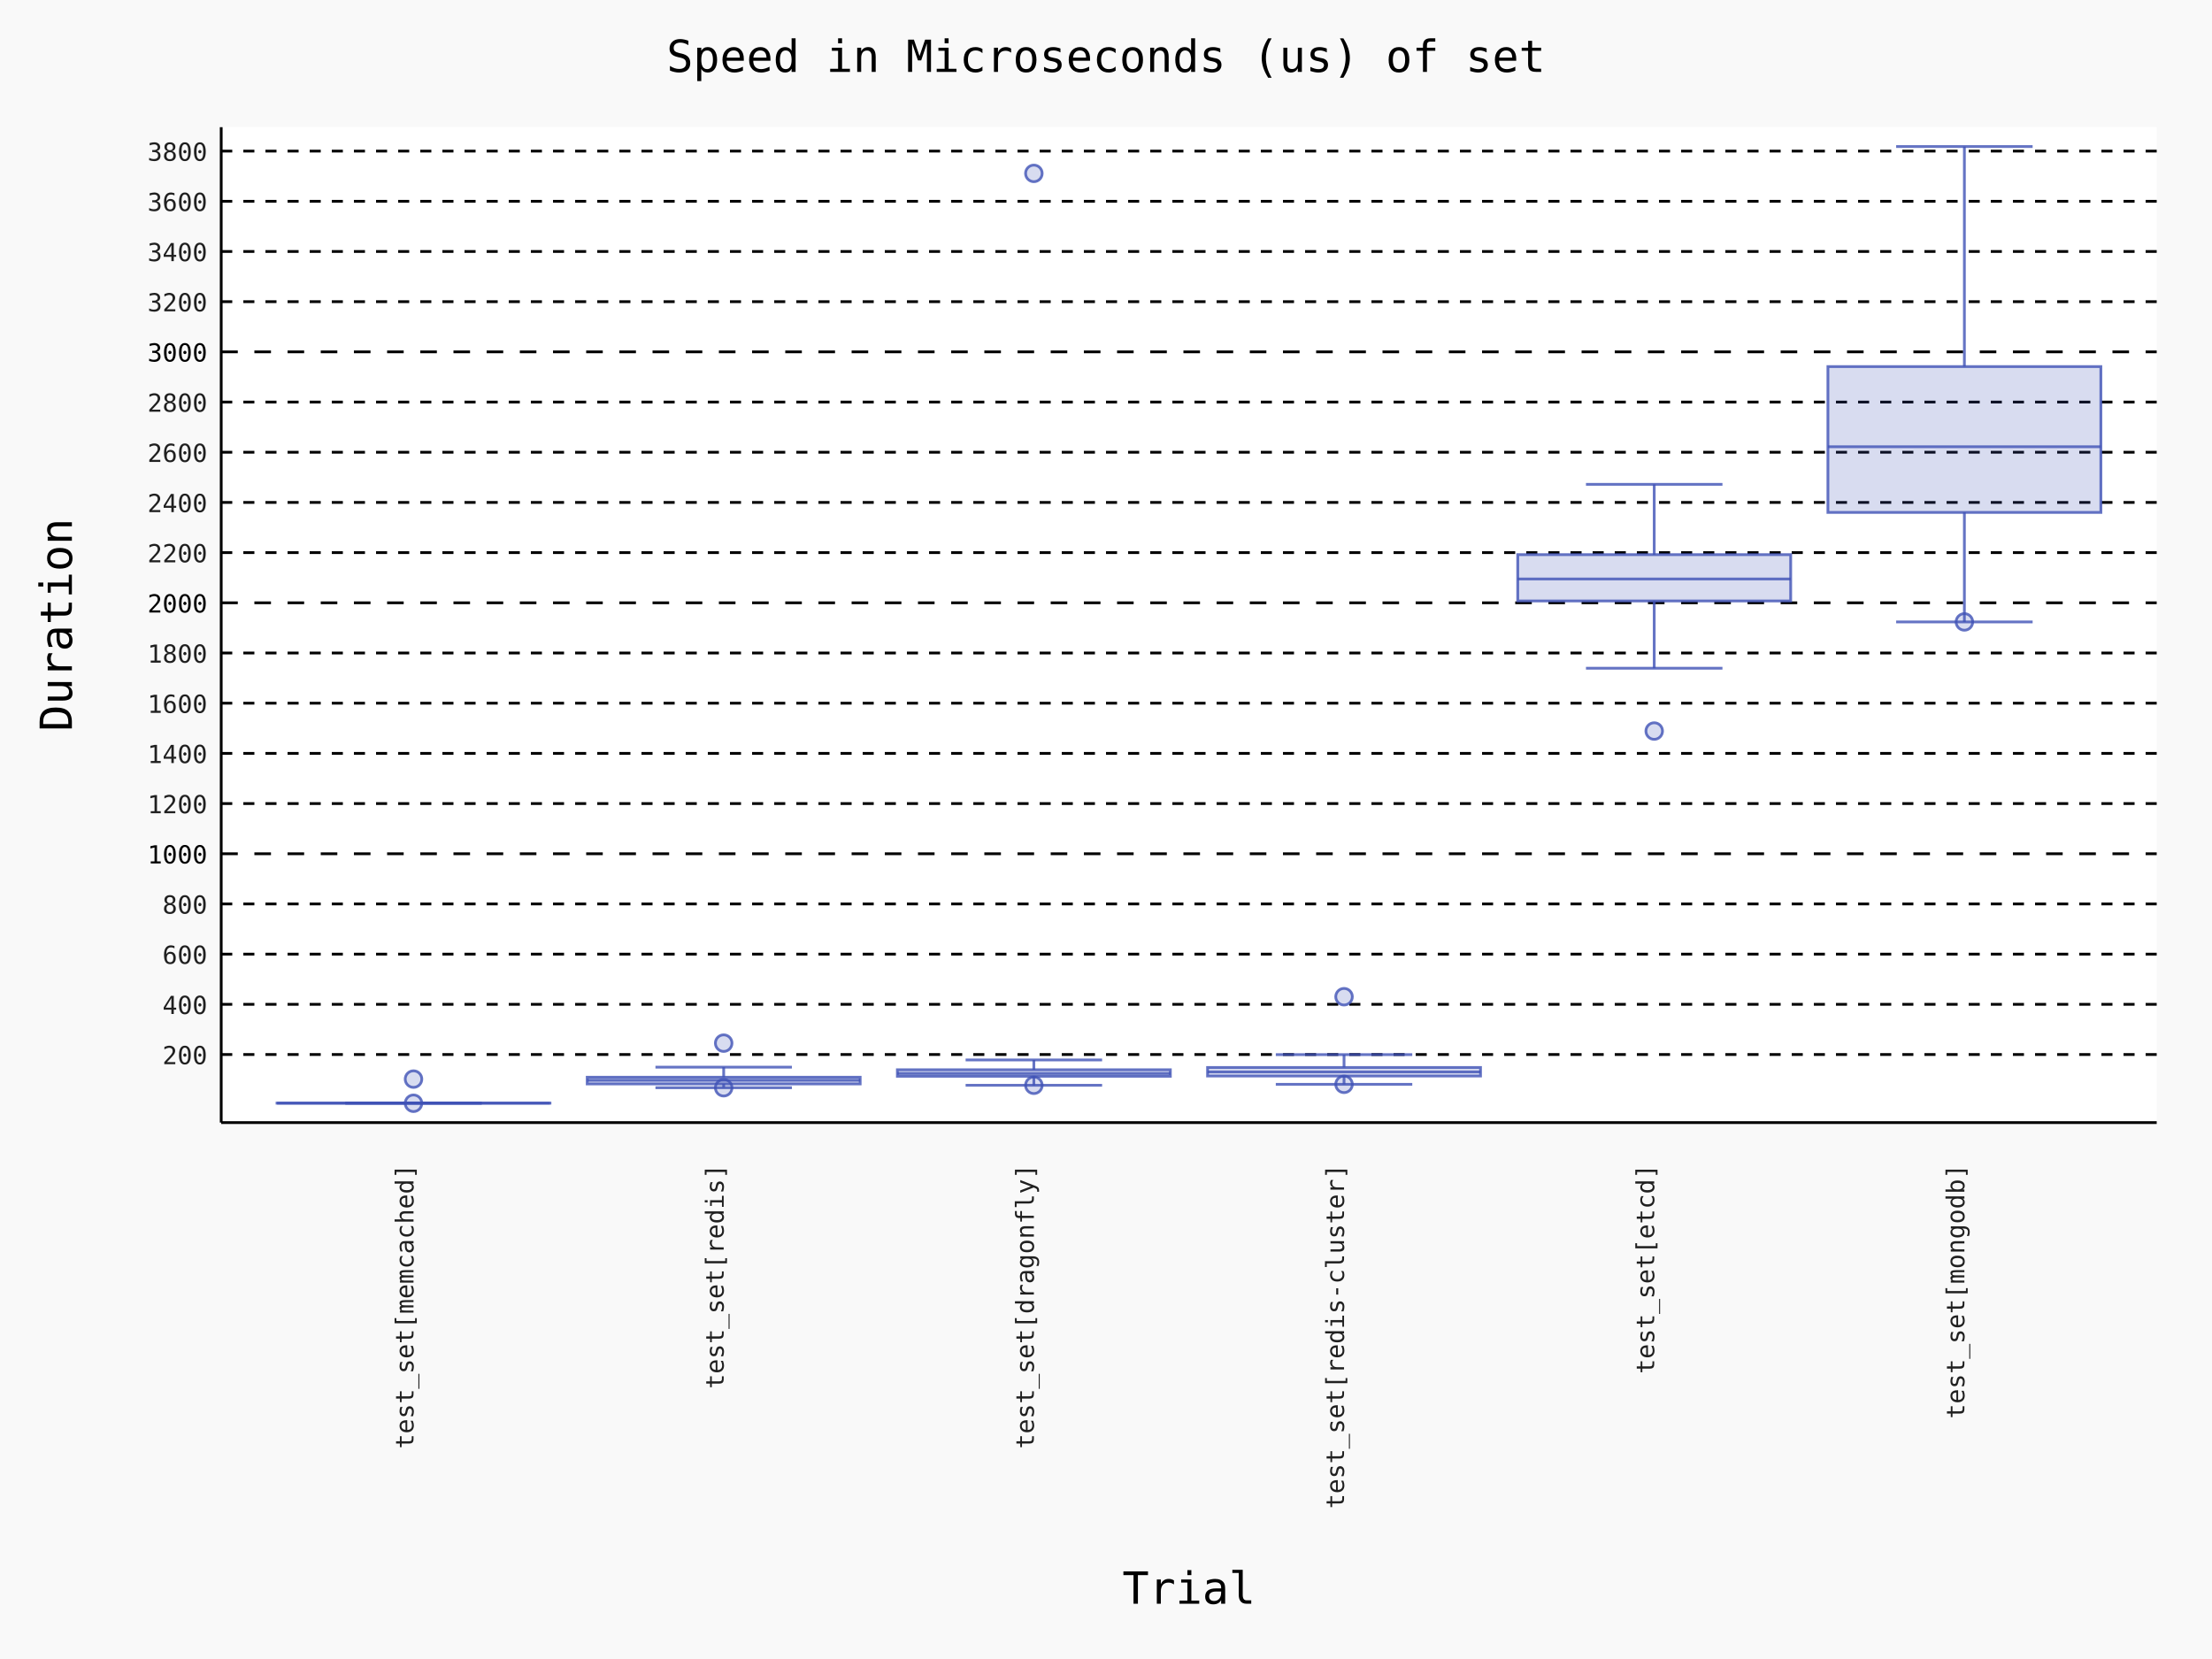
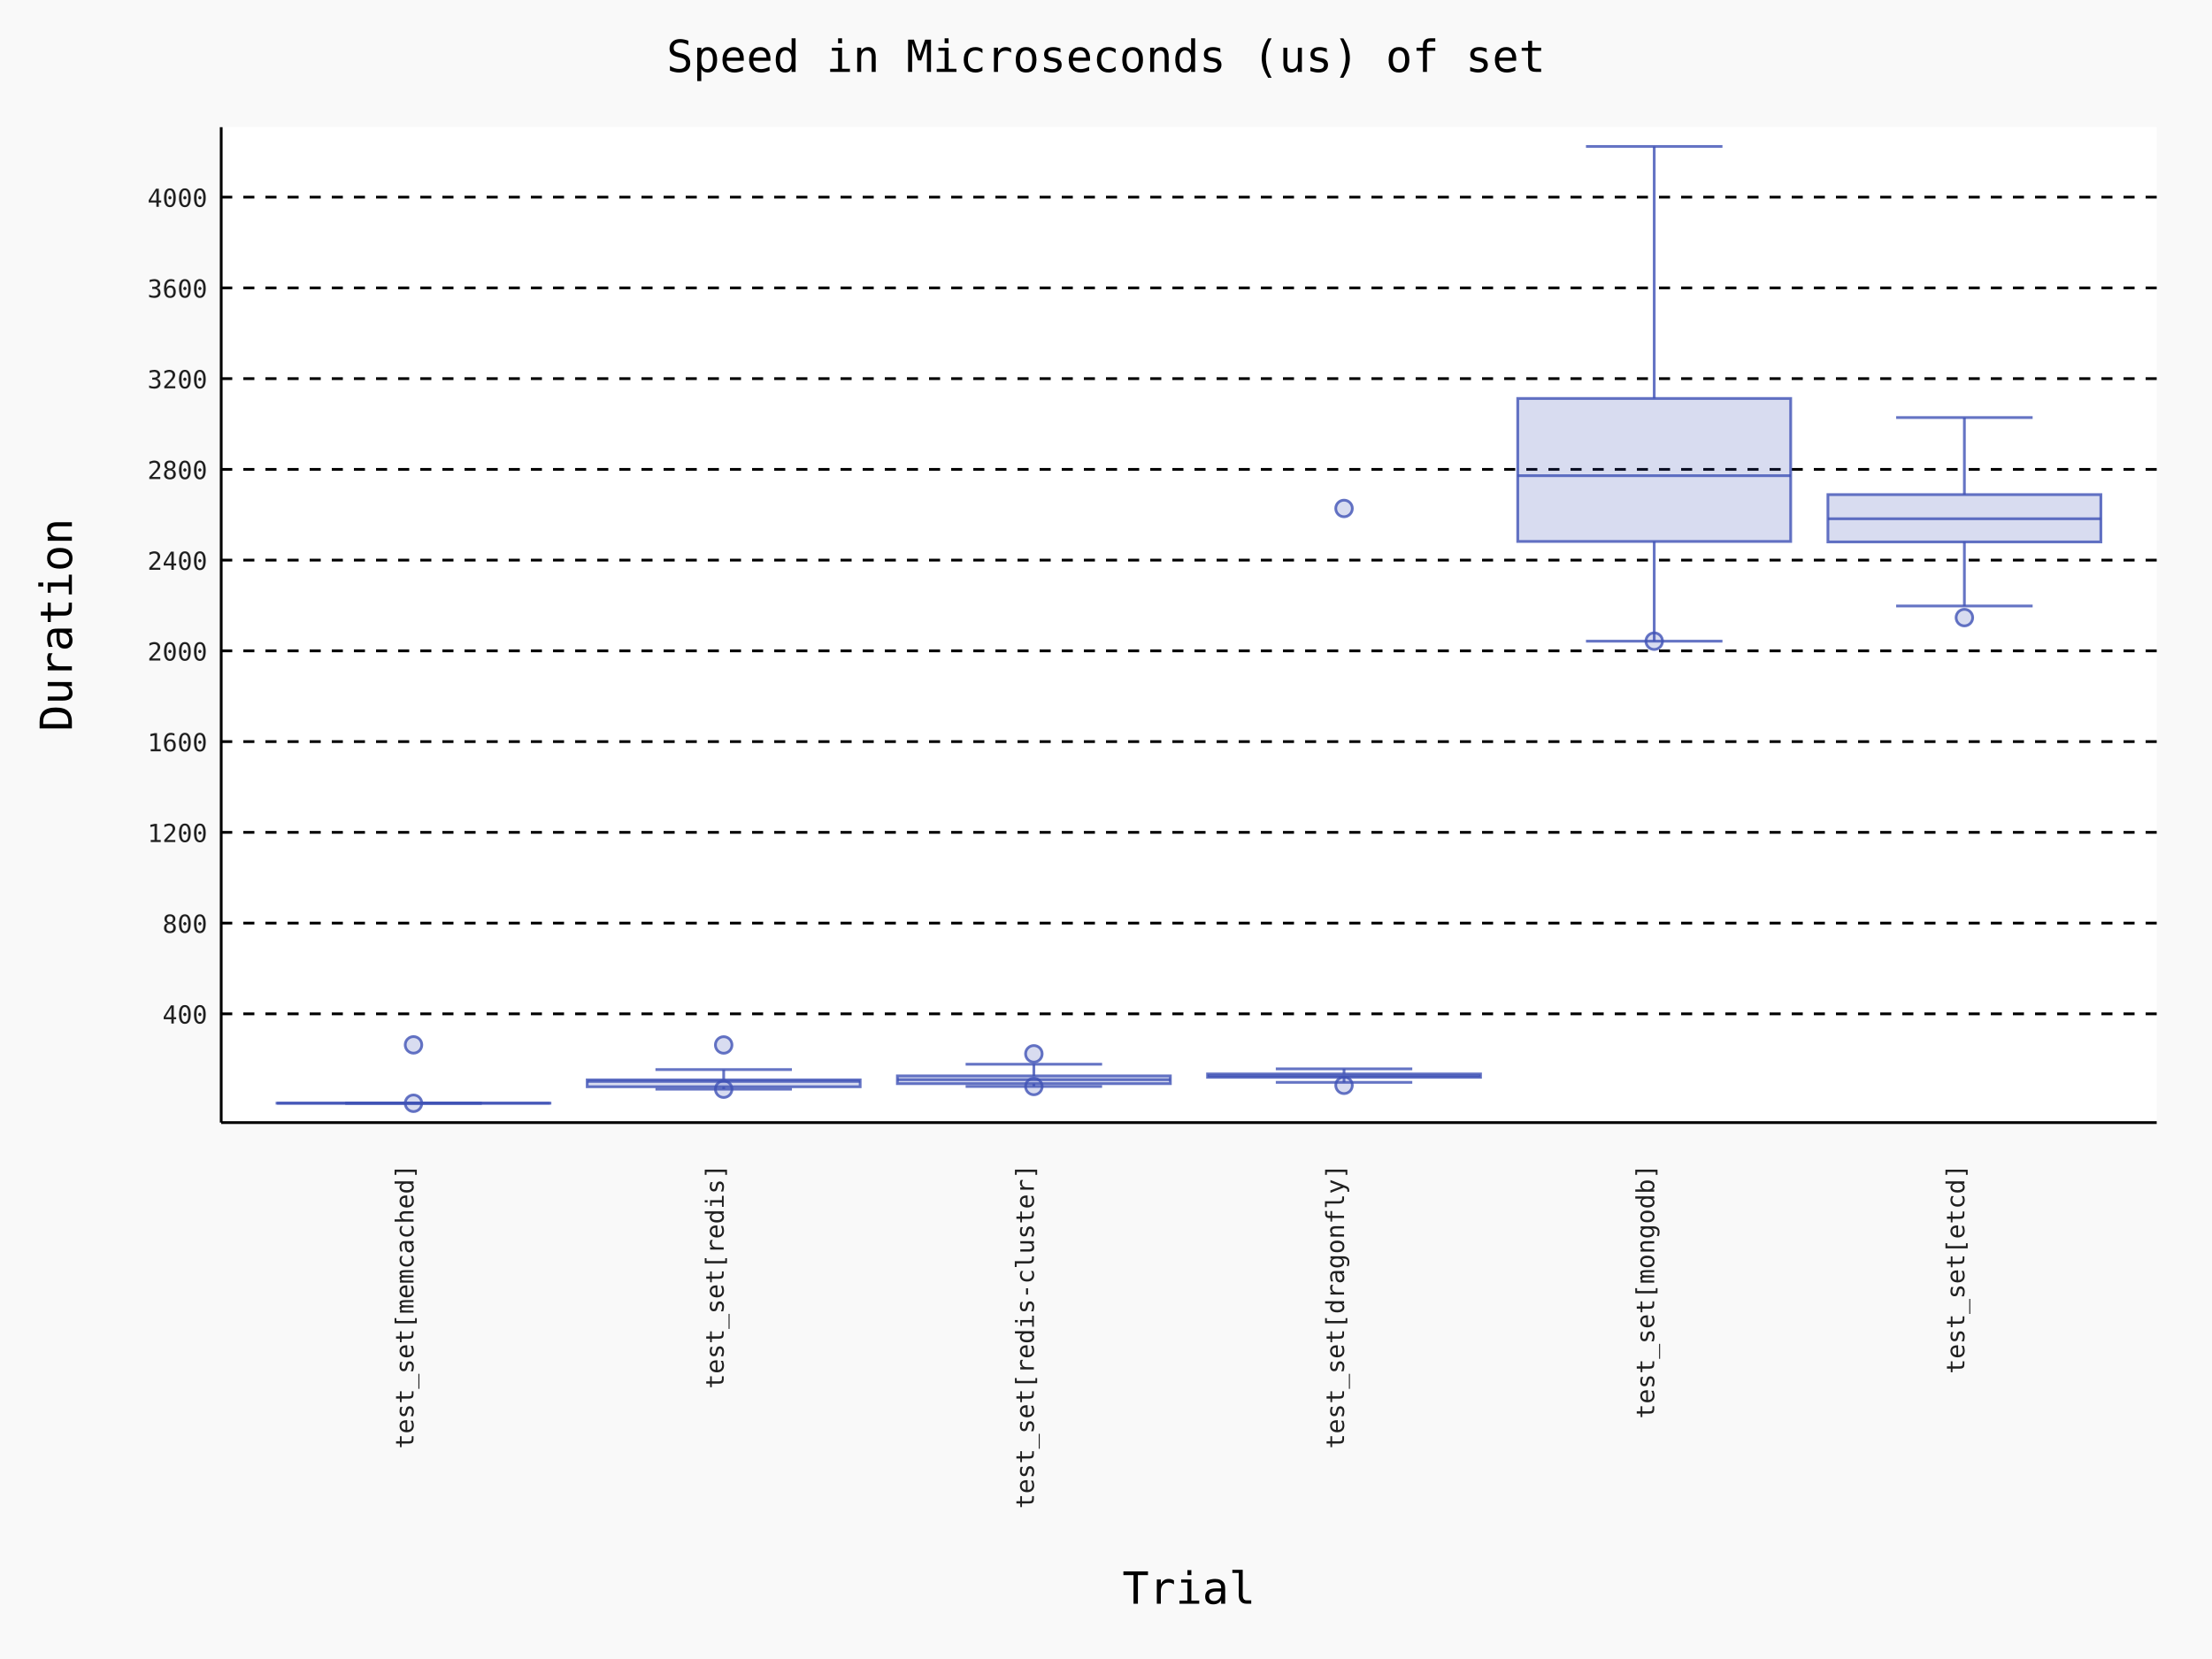
- <svg xmlns="http://www.w3.org/2000/svg" id="chart-569ea9ff-6414-47e5-932e-270c90b85860" class="pygal-chart" viewBox="0 0 800 600">
+ <svg xmlns="http://www.w3.org/2000/svg" id="chart-4422d33c-a25a-43c4-a0e6-e9548ad0ddd9" class="pygal-chart" viewBox="0 0 800 600">
  <defs>
-     <style type="text/css">#chart-569ea9ff-6414-47e5-932e-270c90b85860{-webkit-user-select:none;-webkit-font-smoothing:antialiased;font-family:Consolas,"Deja Vu Sans Mono","Bitstream Vera Sans Mono","Courier New",monospace}#chart-569ea9ff-6414-47e5-932e-270c90b85860 .title{font-family:Consolas,"Deja Vu Sans Mono","Bitstream Vera Sans Mono","Courier New",monospace;font-size:16px}#chart-569ea9ff-6414-47e5-932e-270c90b85860 .legends .legend text{font-family:Consolas,"Deja Vu Sans Mono","Bitstream Vera Sans Mono","Courier New",monospace;font-size:14px}#chart-569ea9ff-6414-47e5-932e-270c90b85860 .axis text{font-family:Consolas,"Deja Vu Sans Mono","Bitstream Vera Sans Mono","Courier New",monospace;font-size:10px}#chart-569ea9ff-6414-47e5-932e-270c90b85860 .axis text.major{font-family:Consolas,"Deja Vu Sans Mono","Bitstream Vera Sans Mono","Courier New",monospace;font-size:10px}#chart-569ea9ff-6414-47e5-932e-270c90b85860 .text-overlay text.value{font-family:Consolas,"Deja Vu Sans Mono","Bitstream Vera Sans Mono","Courier New",monospace;font-size:16px}#chart-569ea9ff-6414-47e5-932e-270c90b85860 .text-overlay text.label{font-family:Consolas,"Deja Vu Sans Mono","Bitstream Vera Sans Mono","Courier New",monospace;font-size:10px}#chart-569ea9ff-6414-47e5-932e-270c90b85860 .tooltip{font-family:Consolas,"Deja Vu Sans Mono","Bitstream Vera Sans Mono","Courier New",monospace;font-size:14px}#chart-569ea9ff-6414-47e5-932e-270c90b85860 text.no_data{font-family:Consolas,"Deja Vu Sans Mono","Bitstream Vera Sans Mono","Courier New",monospace;font-size:64px}
- #chart-569ea9ff-6414-47e5-932e-270c90b85860{background-color:rgba(249,249,249,1)}#chart-569ea9ff-6414-47e5-932e-270c90b85860 path,#chart-569ea9ff-6414-47e5-932e-270c90b85860 line,#chart-569ea9ff-6414-47e5-932e-270c90b85860 rect,#chart-569ea9ff-6414-47e5-932e-270c90b85860 circle{-webkit-transition:150ms;-moz-transition:150ms;transition:150ms}#chart-569ea9ff-6414-47e5-932e-270c90b85860 .graph &gt; .background{fill:rgba(249,249,249,1)}#chart-569ea9ff-6414-47e5-932e-270c90b85860 .plot &gt; .background{fill:rgba(255,255,255,1)}#chart-569ea9ff-6414-47e5-932e-270c90b85860 .graph{fill:rgba(0,0,0,.87)}#chart-569ea9ff-6414-47e5-932e-270c90b85860 text.no_data{fill:rgba(0,0,0,1)}#chart-569ea9ff-6414-47e5-932e-270c90b85860 .title{fill:rgba(0,0,0,1)}#chart-569ea9ff-6414-47e5-932e-270c90b85860 .legends .legend text{fill:rgba(0,0,0,.87)}#chart-569ea9ff-6414-47e5-932e-270c90b85860 .legends .legend:hover text{fill:rgba(0,0,0,1)}#chart-569ea9ff-6414-47e5-932e-270c90b85860 .axis .line{stroke:rgba(0,0,0,1)}#chart-569ea9ff-6414-47e5-932e-270c90b85860 .axis .guide.line{stroke:rgba(0,0,0,.54)}#chart-569ea9ff-6414-47e5-932e-270c90b85860 .axis .major.line{stroke:rgba(0,0,0,.87)}#chart-569ea9ff-6414-47e5-932e-270c90b85860 .axis text.major{fill:rgba(0,0,0,1)}#chart-569ea9ff-6414-47e5-932e-270c90b85860 .axis.y .guides:hover .guide.line,#chart-569ea9ff-6414-47e5-932e-270c90b85860 .line-graph .axis.x .guides:hover .guide.line,#chart-569ea9ff-6414-47e5-932e-270c90b85860 .stackedline-graph .axis.x .guides:hover .guide.line,#chart-569ea9ff-6414-47e5-932e-270c90b85860 .xy-graph .axis.x .guides:hover .guide.line{stroke:rgba(0,0,0,1)}#chart-569ea9ff-6414-47e5-932e-270c90b85860 .axis .guides:hover text{fill:rgba(0,0,0,1)}#chart-569ea9ff-6414-47e5-932e-270c90b85860 .reactive{fill-opacity:.7;stroke-opacity:.8;stroke-width:1}#chart-569ea9ff-6414-47e5-932e-270c90b85860 .ci{stroke:rgba(0,0,0,.87)}#chart-569ea9ff-6414-47e5-932e-270c90b85860 .reactive.active,#chart-569ea9ff-6414-47e5-932e-270c90b85860 .active .reactive{fill-opacity:.8;stroke-opacity:.9;stroke-width:4}#chart-569ea9ff-6414-47e5-932e-270c90b85860 .ci .reactive.active{stroke-width:1.5}#chart-569ea9ff-6414-47e5-932e-270c90b85860 .series text{fill:rgba(0,0,0,1)}#chart-569ea9ff-6414-47e5-932e-270c90b85860 .tooltip rect{fill:rgba(255,255,255,1);stroke:rgba(0,0,0,1);-webkit-transition:opacity 150ms;-moz-transition:opacity 150ms;transition:opacity 150ms}#chart-569ea9ff-6414-47e5-932e-270c90b85860 .tooltip .label{fill:rgba(0,0,0,.87)}#chart-569ea9ff-6414-47e5-932e-270c90b85860 .tooltip .label{fill:rgba(0,0,0,.87)}#chart-569ea9ff-6414-47e5-932e-270c90b85860 .tooltip .legend{font-size:.8em;fill:rgba(0,0,0,.54)}#chart-569ea9ff-6414-47e5-932e-270c90b85860 .tooltip .x_label{font-size:.6em;fill:rgba(0,0,0,1)}#chart-569ea9ff-6414-47e5-932e-270c90b85860 .tooltip .xlink{font-size:.5em;text-decoration:underline}#chart-569ea9ff-6414-47e5-932e-270c90b85860 .tooltip .value{font-size:1.5em}#chart-569ea9ff-6414-47e5-932e-270c90b85860 .bound{font-size:.5em}#chart-569ea9ff-6414-47e5-932e-270c90b85860 .max-value{font-size:.75em;fill:rgba(0,0,0,.54)}#chart-569ea9ff-6414-47e5-932e-270c90b85860 .map-element{fill:rgba(255,255,255,1);stroke:rgba(0,0,0,.54) !important}#chart-569ea9ff-6414-47e5-932e-270c90b85860 .map-element .reactive{fill-opacity:inherit;stroke-opacity:inherit}#chart-569ea9ff-6414-47e5-932e-270c90b85860 .color-0,#chart-569ea9ff-6414-47e5-932e-270c90b85860 .color-0 a:visited{stroke:#3F51B5;fill:#3F51B5}#chart-569ea9ff-6414-47e5-932e-270c90b85860 .color-1,#chart-569ea9ff-6414-47e5-932e-270c90b85860 .color-1 a:visited{stroke:#3F51B5;fill:#3F51B5}#chart-569ea9ff-6414-47e5-932e-270c90b85860 .color-2,#chart-569ea9ff-6414-47e5-932e-270c90b85860 .color-2 a:visited{stroke:#3F51B5;fill:#3F51B5}#chart-569ea9ff-6414-47e5-932e-270c90b85860 .color-3,#chart-569ea9ff-6414-47e5-932e-270c90b85860 .color-3 a:visited{stroke:#3F51B5;fill:#3F51B5}#chart-569ea9ff-6414-47e5-932e-270c90b85860 .color-4,#chart-569ea9ff-6414-47e5-932e-270c90b85860 .color-4 a:visited{stroke:#3F51B5;fill:#3F51B5}#chart-569ea9ff-6414-47e5-932e-270c90b85860 .color-5,#chart-569ea9ff-6414-47e5-932e-270c90b85860 .color-5 a:visited{stroke:#3F51B5;fill:#3F51B5}#chart-569ea9ff-6414-47e5-932e-270c90b85860 .text-overlay .color-0 text{fill:black}#chart-569ea9ff-6414-47e5-932e-270c90b85860 .text-overlay .color-1 text{fill:black}#chart-569ea9ff-6414-47e5-932e-270c90b85860 .text-overlay .color-2 text{fill:black}#chart-569ea9ff-6414-47e5-932e-270c90b85860 .text-overlay .color-3 text{fill:black}#chart-569ea9ff-6414-47e5-932e-270c90b85860 .text-overlay .color-4 text{fill:black}#chart-569ea9ff-6414-47e5-932e-270c90b85860 .text-overlay .color-5 text{fill:black}
- #chart-569ea9ff-6414-47e5-932e-270c90b85860 text.no_data{text-anchor:middle}#chart-569ea9ff-6414-47e5-932e-270c90b85860 .guide.line{fill:none}#chart-569ea9ff-6414-47e5-932e-270c90b85860 .centered{text-anchor:middle}#chart-569ea9ff-6414-47e5-932e-270c90b85860 .title{text-anchor:middle}#chart-569ea9ff-6414-47e5-932e-270c90b85860 .legends .legend text{fill-opacity:1}#chart-569ea9ff-6414-47e5-932e-270c90b85860 .axis.x text{text-anchor:middle}#chart-569ea9ff-6414-47e5-932e-270c90b85860 .axis.x:not(.web) text[transform]{text-anchor:start}#chart-569ea9ff-6414-47e5-932e-270c90b85860 .axis.x:not(.web) text[transform].backwards{text-anchor:end}#chart-569ea9ff-6414-47e5-932e-270c90b85860 .axis.y text{text-anchor:end}#chart-569ea9ff-6414-47e5-932e-270c90b85860 .axis.y text[transform].backwards{text-anchor:start}#chart-569ea9ff-6414-47e5-932e-270c90b85860 .axis.y2 text{text-anchor:start}#chart-569ea9ff-6414-47e5-932e-270c90b85860 .axis.y2 text[transform].backwards{text-anchor:end}#chart-569ea9ff-6414-47e5-932e-270c90b85860 .axis .guide.line{stroke-dasharray:4,4;stroke:black}#chart-569ea9ff-6414-47e5-932e-270c90b85860 .axis .major.guide.line{stroke-dasharray:6,6;stroke:black}#chart-569ea9ff-6414-47e5-932e-270c90b85860 .horizontal .axis.y .guide.line,#chart-569ea9ff-6414-47e5-932e-270c90b85860 .horizontal .axis.y2 .guide.line,#chart-569ea9ff-6414-47e5-932e-270c90b85860 .vertical .axis.x .guide.line{opacity:0}#chart-569ea9ff-6414-47e5-932e-270c90b85860 .horizontal .axis.always_show .guide.line,#chart-569ea9ff-6414-47e5-932e-270c90b85860 .vertical .axis.always_show .guide.line{opacity:1 !important}#chart-569ea9ff-6414-47e5-932e-270c90b85860 .axis.y .guides:hover .guide.line,#chart-569ea9ff-6414-47e5-932e-270c90b85860 .axis.y2 .guides:hover .guide.line,#chart-569ea9ff-6414-47e5-932e-270c90b85860 .axis.x .guides:hover .guide.line{opacity:1}#chart-569ea9ff-6414-47e5-932e-270c90b85860 .axis .guides:hover text{opacity:1}#chart-569ea9ff-6414-47e5-932e-270c90b85860 .nofill{fill:none}#chart-569ea9ff-6414-47e5-932e-270c90b85860 .subtle-fill{fill-opacity:.2}#chart-569ea9ff-6414-47e5-932e-270c90b85860 .dot{stroke-width:1px;fill-opacity:1;stroke-opacity:1}#chart-569ea9ff-6414-47e5-932e-270c90b85860 .dot.active{stroke-width:5px}#chart-569ea9ff-6414-47e5-932e-270c90b85860 .dot.negative{fill:transparent}#chart-569ea9ff-6414-47e5-932e-270c90b85860 text,#chart-569ea9ff-6414-47e5-932e-270c90b85860 tspan{stroke:none !important}#chart-569ea9ff-6414-47e5-932e-270c90b85860 .series text.active{opacity:1}#chart-569ea9ff-6414-47e5-932e-270c90b85860 .tooltip rect{fill-opacity:.95;stroke-width:.5}#chart-569ea9ff-6414-47e5-932e-270c90b85860 .tooltip text{fill-opacity:1}#chart-569ea9ff-6414-47e5-932e-270c90b85860 .showable{visibility:hidden}#chart-569ea9ff-6414-47e5-932e-270c90b85860 .showable.shown{visibility:visible}#chart-569ea9ff-6414-47e5-932e-270c90b85860 .gauge-background{fill:rgba(229,229,229,1);stroke:none}#chart-569ea9ff-6414-47e5-932e-270c90b85860 .bg-lines{stroke:rgba(249,249,249,1);stroke-width:2px}
+     <style type="text/css">#chart-4422d33c-a25a-43c4-a0e6-e9548ad0ddd9{-webkit-user-select:none;-webkit-font-smoothing:antialiased;font-family:Consolas,"Deja Vu Sans Mono","Bitstream Vera Sans Mono","Courier New",monospace}#chart-4422d33c-a25a-43c4-a0e6-e9548ad0ddd9 .title{font-family:Consolas,"Deja Vu Sans Mono","Bitstream Vera Sans Mono","Courier New",monospace;font-size:16px}#chart-4422d33c-a25a-43c4-a0e6-e9548ad0ddd9 .legends .legend text{font-family:Consolas,"Deja Vu Sans Mono","Bitstream Vera Sans Mono","Courier New",monospace;font-size:14px}#chart-4422d33c-a25a-43c4-a0e6-e9548ad0ddd9 .axis text{font-family:Consolas,"Deja Vu Sans Mono","Bitstream Vera Sans Mono","Courier New",monospace;font-size:10px}#chart-4422d33c-a25a-43c4-a0e6-e9548ad0ddd9 .axis text.major{font-family:Consolas,"Deja Vu Sans Mono","Bitstream Vera Sans Mono","Courier New",monospace;font-size:10px}#chart-4422d33c-a25a-43c4-a0e6-e9548ad0ddd9 .text-overlay text.value{font-family:Consolas,"Deja Vu Sans Mono","Bitstream Vera Sans Mono","Courier New",monospace;font-size:16px}#chart-4422d33c-a25a-43c4-a0e6-e9548ad0ddd9 .text-overlay text.label{font-family:Consolas,"Deja Vu Sans Mono","Bitstream Vera Sans Mono","Courier New",monospace;font-size:10px}#chart-4422d33c-a25a-43c4-a0e6-e9548ad0ddd9 .tooltip{font-family:Consolas,"Deja Vu Sans Mono","Bitstream Vera Sans Mono","Courier New",monospace;font-size:14px}#chart-4422d33c-a25a-43c4-a0e6-e9548ad0ddd9 text.no_data{font-family:Consolas,"Deja Vu Sans Mono","Bitstream Vera Sans Mono","Courier New",monospace;font-size:64px}
+ #chart-4422d33c-a25a-43c4-a0e6-e9548ad0ddd9{background-color:rgba(249,249,249,1)}#chart-4422d33c-a25a-43c4-a0e6-e9548ad0ddd9 path,#chart-4422d33c-a25a-43c4-a0e6-e9548ad0ddd9 line,#chart-4422d33c-a25a-43c4-a0e6-e9548ad0ddd9 rect,#chart-4422d33c-a25a-43c4-a0e6-e9548ad0ddd9 circle{-webkit-transition:150ms;-moz-transition:150ms;transition:150ms}#chart-4422d33c-a25a-43c4-a0e6-e9548ad0ddd9 .graph &gt; .background{fill:rgba(249,249,249,1)}#chart-4422d33c-a25a-43c4-a0e6-e9548ad0ddd9 .plot &gt; .background{fill:rgba(255,255,255,1)}#chart-4422d33c-a25a-43c4-a0e6-e9548ad0ddd9 .graph{fill:rgba(0,0,0,.87)}#chart-4422d33c-a25a-43c4-a0e6-e9548ad0ddd9 text.no_data{fill:rgba(0,0,0,1)}#chart-4422d33c-a25a-43c4-a0e6-e9548ad0ddd9 .title{fill:rgba(0,0,0,1)}#chart-4422d33c-a25a-43c4-a0e6-e9548ad0ddd9 .legends .legend text{fill:rgba(0,0,0,.87)}#chart-4422d33c-a25a-43c4-a0e6-e9548ad0ddd9 .legends .legend:hover text{fill:rgba(0,0,0,1)}#chart-4422d33c-a25a-43c4-a0e6-e9548ad0ddd9 .axis .line{stroke:rgba(0,0,0,1)}#chart-4422d33c-a25a-43c4-a0e6-e9548ad0ddd9 .axis .guide.line{stroke:rgba(0,0,0,.54)}#chart-4422d33c-a25a-43c4-a0e6-e9548ad0ddd9 .axis .major.line{stroke:rgba(0,0,0,.87)}#chart-4422d33c-a25a-43c4-a0e6-e9548ad0ddd9 .axis text.major{fill:rgba(0,0,0,1)}#chart-4422d33c-a25a-43c4-a0e6-e9548ad0ddd9 .axis.y .guides:hover .guide.line,#chart-4422d33c-a25a-43c4-a0e6-e9548ad0ddd9 .line-graph .axis.x .guides:hover .guide.line,#chart-4422d33c-a25a-43c4-a0e6-e9548ad0ddd9 .stackedline-graph .axis.x .guides:hover .guide.line,#chart-4422d33c-a25a-43c4-a0e6-e9548ad0ddd9 .xy-graph .axis.x .guides:hover .guide.line{stroke:rgba(0,0,0,1)}#chart-4422d33c-a25a-43c4-a0e6-e9548ad0ddd9 .axis .guides:hover text{fill:rgba(0,0,0,1)}#chart-4422d33c-a25a-43c4-a0e6-e9548ad0ddd9 .reactive{fill-opacity:.7;stroke-opacity:.8;stroke-width:1}#chart-4422d33c-a25a-43c4-a0e6-e9548ad0ddd9 .ci{stroke:rgba(0,0,0,.87)}#chart-4422d33c-a25a-43c4-a0e6-e9548ad0ddd9 .reactive.active,#chart-4422d33c-a25a-43c4-a0e6-e9548ad0ddd9 .active .reactive{fill-opacity:.8;stroke-opacity:.9;stroke-width:4}#chart-4422d33c-a25a-43c4-a0e6-e9548ad0ddd9 .ci .reactive.active{stroke-width:1.5}#chart-4422d33c-a25a-43c4-a0e6-e9548ad0ddd9 .series text{fill:rgba(0,0,0,1)}#chart-4422d33c-a25a-43c4-a0e6-e9548ad0ddd9 .tooltip rect{fill:rgba(255,255,255,1);stroke:rgba(0,0,0,1);-webkit-transition:opacity 150ms;-moz-transition:opacity 150ms;transition:opacity 150ms}#chart-4422d33c-a25a-43c4-a0e6-e9548ad0ddd9 .tooltip .label{fill:rgba(0,0,0,.87)}#chart-4422d33c-a25a-43c4-a0e6-e9548ad0ddd9 .tooltip .label{fill:rgba(0,0,0,.87)}#chart-4422d33c-a25a-43c4-a0e6-e9548ad0ddd9 .tooltip .legend{font-size:.8em;fill:rgba(0,0,0,.54)}#chart-4422d33c-a25a-43c4-a0e6-e9548ad0ddd9 .tooltip .x_label{font-size:.6em;fill:rgba(0,0,0,1)}#chart-4422d33c-a25a-43c4-a0e6-e9548ad0ddd9 .tooltip .xlink{font-size:.5em;text-decoration:underline}#chart-4422d33c-a25a-43c4-a0e6-e9548ad0ddd9 .tooltip .value{font-size:1.5em}#chart-4422d33c-a25a-43c4-a0e6-e9548ad0ddd9 .bound{font-size:.5em}#chart-4422d33c-a25a-43c4-a0e6-e9548ad0ddd9 .max-value{font-size:.75em;fill:rgba(0,0,0,.54)}#chart-4422d33c-a25a-43c4-a0e6-e9548ad0ddd9 .map-element{fill:rgba(255,255,255,1);stroke:rgba(0,0,0,.54) !important}#chart-4422d33c-a25a-43c4-a0e6-e9548ad0ddd9 .map-element .reactive{fill-opacity:inherit;stroke-opacity:inherit}#chart-4422d33c-a25a-43c4-a0e6-e9548ad0ddd9 .color-0,#chart-4422d33c-a25a-43c4-a0e6-e9548ad0ddd9 .color-0 a:visited{stroke:#3F51B5;fill:#3F51B5}#chart-4422d33c-a25a-43c4-a0e6-e9548ad0ddd9 .color-1,#chart-4422d33c-a25a-43c4-a0e6-e9548ad0ddd9 .color-1 a:visited{stroke:#3F51B5;fill:#3F51B5}#chart-4422d33c-a25a-43c4-a0e6-e9548ad0ddd9 .color-2,#chart-4422d33c-a25a-43c4-a0e6-e9548ad0ddd9 .color-2 a:visited{stroke:#3F51B5;fill:#3F51B5}#chart-4422d33c-a25a-43c4-a0e6-e9548ad0ddd9 .color-3,#chart-4422d33c-a25a-43c4-a0e6-e9548ad0ddd9 .color-3 a:visited{stroke:#3F51B5;fill:#3F51B5}#chart-4422d33c-a25a-43c4-a0e6-e9548ad0ddd9 .color-4,#chart-4422d33c-a25a-43c4-a0e6-e9548ad0ddd9 .color-4 a:visited{stroke:#3F51B5;fill:#3F51B5}#chart-4422d33c-a25a-43c4-a0e6-e9548ad0ddd9 .color-5,#chart-4422d33c-a25a-43c4-a0e6-e9548ad0ddd9 .color-5 a:visited{stroke:#3F51B5;fill:#3F51B5}#chart-4422d33c-a25a-43c4-a0e6-e9548ad0ddd9 .text-overlay .color-0 text{fill:black}#chart-4422d33c-a25a-43c4-a0e6-e9548ad0ddd9 .text-overlay .color-1 text{fill:black}#chart-4422d33c-a25a-43c4-a0e6-e9548ad0ddd9 .text-overlay .color-2 text{fill:black}#chart-4422d33c-a25a-43c4-a0e6-e9548ad0ddd9 .text-overlay .color-3 text{fill:black}#chart-4422d33c-a25a-43c4-a0e6-e9548ad0ddd9 .text-overlay .color-4 text{fill:black}#chart-4422d33c-a25a-43c4-a0e6-e9548ad0ddd9 .text-overlay .color-5 text{fill:black}
+ #chart-4422d33c-a25a-43c4-a0e6-e9548ad0ddd9 text.no_data{text-anchor:middle}#chart-4422d33c-a25a-43c4-a0e6-e9548ad0ddd9 .guide.line{fill:none}#chart-4422d33c-a25a-43c4-a0e6-e9548ad0ddd9 .centered{text-anchor:middle}#chart-4422d33c-a25a-43c4-a0e6-e9548ad0ddd9 .title{text-anchor:middle}#chart-4422d33c-a25a-43c4-a0e6-e9548ad0ddd9 .legends .legend text{fill-opacity:1}#chart-4422d33c-a25a-43c4-a0e6-e9548ad0ddd9 .axis.x text{text-anchor:middle}#chart-4422d33c-a25a-43c4-a0e6-e9548ad0ddd9 .axis.x:not(.web) text[transform]{text-anchor:start}#chart-4422d33c-a25a-43c4-a0e6-e9548ad0ddd9 .axis.x:not(.web) text[transform].backwards{text-anchor:end}#chart-4422d33c-a25a-43c4-a0e6-e9548ad0ddd9 .axis.y text{text-anchor:end}#chart-4422d33c-a25a-43c4-a0e6-e9548ad0ddd9 .axis.y text[transform].backwards{text-anchor:start}#chart-4422d33c-a25a-43c4-a0e6-e9548ad0ddd9 .axis.y2 text{text-anchor:start}#chart-4422d33c-a25a-43c4-a0e6-e9548ad0ddd9 .axis.y2 text[transform].backwards{text-anchor:end}#chart-4422d33c-a25a-43c4-a0e6-e9548ad0ddd9 .axis .guide.line{stroke-dasharray:4,4;stroke:black}#chart-4422d33c-a25a-43c4-a0e6-e9548ad0ddd9 .axis .major.guide.line{stroke-dasharray:6,6;stroke:black}#chart-4422d33c-a25a-43c4-a0e6-e9548ad0ddd9 .horizontal .axis.y .guide.line,#chart-4422d33c-a25a-43c4-a0e6-e9548ad0ddd9 .horizontal .axis.y2 .guide.line,#chart-4422d33c-a25a-43c4-a0e6-e9548ad0ddd9 .vertical .axis.x .guide.line{opacity:0}#chart-4422d33c-a25a-43c4-a0e6-e9548ad0ddd9 .horizontal .axis.always_show .guide.line,#chart-4422d33c-a25a-43c4-a0e6-e9548ad0ddd9 .vertical .axis.always_show .guide.line{opacity:1 !important}#chart-4422d33c-a25a-43c4-a0e6-e9548ad0ddd9 .axis.y .guides:hover .guide.line,#chart-4422d33c-a25a-43c4-a0e6-e9548ad0ddd9 .axis.y2 .guides:hover .guide.line,#chart-4422d33c-a25a-43c4-a0e6-e9548ad0ddd9 .axis.x .guides:hover .guide.line{opacity:1}#chart-4422d33c-a25a-43c4-a0e6-e9548ad0ddd9 .axis .guides:hover text{opacity:1}#chart-4422d33c-a25a-43c4-a0e6-e9548ad0ddd9 .nofill{fill:none}#chart-4422d33c-a25a-43c4-a0e6-e9548ad0ddd9 .subtle-fill{fill-opacity:.2}#chart-4422d33c-a25a-43c4-a0e6-e9548ad0ddd9 .dot{stroke-width:1px;fill-opacity:1;stroke-opacity:1}#chart-4422d33c-a25a-43c4-a0e6-e9548ad0ddd9 .dot.active{stroke-width:5px}#chart-4422d33c-a25a-43c4-a0e6-e9548ad0ddd9 .dot.negative{fill:transparent}#chart-4422d33c-a25a-43c4-a0e6-e9548ad0ddd9 text,#chart-4422d33c-a25a-43c4-a0e6-e9548ad0ddd9 tspan{stroke:none !important}#chart-4422d33c-a25a-43c4-a0e6-e9548ad0ddd9 .series text.active{opacity:1}#chart-4422d33c-a25a-43c4-a0e6-e9548ad0ddd9 .tooltip rect{fill-opacity:.95;stroke-width:.5}#chart-4422d33c-a25a-43c4-a0e6-e9548ad0ddd9 .tooltip text{fill-opacity:1}#chart-4422d33c-a25a-43c4-a0e6-e9548ad0ddd9 .showable{visibility:hidden}#chart-4422d33c-a25a-43c4-a0e6-e9548ad0ddd9 .showable.shown{visibility:visible}#chart-4422d33c-a25a-43c4-a0e6-e9548ad0ddd9 .gauge-background{fill:rgba(229,229,229,1);stroke:none}#chart-4422d33c-a25a-43c4-a0e6-e9548ad0ddd9 .bg-lines{stroke:rgba(249,249,249,1);stroke-width:2px}
.tooltip .value{font-size:1em !important}.axis text{font-size:9px !important}</style>
  </defs>
  <g class="graph custombox-graph vertical">
    <rect x="0" y="0" width="800" height="600" class="background" />
    <g transform="translate(80, 46)" class="plot">
      <rect x="0" y="0" width="700.0" height="360.0" class="background" />
      <g class="axis y always_show">
        <path d="M0 360 h700" class="line" />
        <g class="guides">
-           <path d="M0 335.379 h700" class="guide line" />
-           <text x="-5" y="338.879" class="">200</text>
+           <path d="M0 320.669 h700" class="guide line" />
+           <text x="-5" y="324.169" class="">400</text>
        </g>
        <g class="guides">
-           <path d="M0 317.227 h700" class="guide line" />
-           <text x="-5" y="320.727" class="">400</text>
+           <path d="M0 287.85 h700" class="guide line" />
+           <text x="-5" y="291.35" class="">800</text>
        </g>
        <g class="guides">
-           <path d="M0 299.075 h700" class="guide line" />
-           <text x="-5" y="302.575" class="">600</text>
+           <path d="M0 255.031 h700" class="guide line" />
+           <text x="-5" y="258.531" class="">1200</text>
        </g>
        <g class="guides">
-           <path d="M0 280.924 h700" class="guide line" />
-           <text x="-5" y="284.424" class="">800</text>
+           <path d="M0 222.213 h700" class="guide line" />
+           <text x="-5" y="225.713" class="">1600</text>
        </g>
        <g class="guides">
-           <path d="M0 262.772 h700" class="major guide line" />
-           <text x="-5" y="266.272" class="major">1000</text>
+           <path d="M0 189.394 h700" class="guide line" />
+           <text x="-5" y="192.894" class="">2000</text>
        </g>
        <g class="guides">
-           <path d="M0 244.62 h700" class="guide line" />
-           <text x="-5" y="248.12" class="">1200</text>
+           <path d="M0 156.576 h700" class="guide line" />
+           <text x="-5" y="160.076" class="">2400</text>
        </g>
        <g class="guides">
-           <path d="M0 226.468 h700" class="guide line" />
-           <text x="-5" y="229.968" class="">1400</text>
+           <path d="M0 123.757 h700" class="guide line" />
+           <text x="-5" y="127.257" class="">2800</text>
        </g>
        <g class="guides">
-           <path d="M0 208.317 h700" class="guide line" />
-           <text x="-5" y="211.817" class="">1600</text>
+           <path d="M0 90.939 h700" class="guide line" />
+           <text x="-5" y="94.439" class="">3200</text>
        </g>
        <g class="guides">
-           <path d="M0 190.165 h700" class="guide line" />
-           <text x="-5" y="193.665" class="">1800</text>
+           <path d="M0 58.12 h700" class="guide line" />
+           <text x="-5" y="61.62" class="">3600</text>
        </g>
        <g class="guides">
-           <path d="M0 172.013 h700" class="major guide line" />
-           <text x="-5" y="175.513" class="major">2000</text>
-         </g>
-         <g class="guides">
-           <path d="M0 153.861 h700" class="guide line" />
-           <text x="-5" y="157.361" class="">2200</text>
-         </g>
-         <g class="guides">
-           <path d="M0 135.71 h700" class="guide line" />
-           <text x="-5" y="139.21" class="">2400</text>
-         </g>
-         <g class="guides">
-           <path d="M0 117.558 h700" class="guide line" />
-           <text x="-5" y="121.058" class="">2600</text>
-         </g>
-         <g class="guides">
-           <path d="M0 99.406 h700" class="guide line" />
-           <text x="-5" y="102.906" class="">2800</text>
-         </g>
-         <g class="guides">
-           <path d="M0 81.254 h700" class="major guide line" />
-           <text x="-5" y="84.754" class="major">3000</text>
-         </g>
-         <g class="guides">
-           <path d="M0 63.103 h700" class="guide line" />
-           <text x="-5" y="66.603" class="">3200</text>
-         </g>
-         <g class="guides">
-           <path d="M0 44.951 h700" class="guide line" />
-           <text x="-5" y="48.451" class="">3400</text>
-         </g>
-         <g class="guides">
-           <path d="M0 26.799 h700" class="guide line" />
-           <text x="-5" y="30.299" class="">3600</text>
-         </g>
-         <g class="guides">
-           <path d="M0 8.647 h700" class="guide line" />
-           <text x="-5" y="12.147" class="">3800</text>
+           <path d="M0 25.301 h700" class="guide line" />
+           <text x="-5" y="28.801" class="">4000</text>
        </g>
      </g>
      <g class="axis x">
        <path d="M0 0 v360" class="line" />
        <g class="guides">
          <path d="M69.551 0 v360" class="guide line" />
          <text x="69.551" y="375.0" class="backwards" transform="rotate(270 69.55128 375)">test_set[memcached]</text>
        </g>
        <g class="guides">
          <path d="M181.731 0 v360" class="guide line" />
          <text x="181.731" y="375.0" class="backwards" transform="rotate(270 181.7308 375)">test_set[redis]</text>
        </g>
        <g class="guides">
          <path d="M293.91 0 v360" class="guide line" />
-           <text x="293.91" y="375.0" class="backwards" transform="rotate(270 293.9103 375)">test_set[dragonfly]</text>
+           <text x="293.91" y="375.0" class="backwards" transform="rotate(270 293.9103 375)">test_set[redis-cluster]</text>
        </g>
        <g class="guides">
          <path d="M406.09 0 v360" class="guide line" />
-           <text x="406.09" y="375.0" class="backwards" transform="rotate(270 406.0897 375)">test_set[redis-cluster]</text>
+           <text x="406.09" y="375.0" class="backwards" transform="rotate(270 406.0897 375)">test_set[dragonfly]</text>
        </g>
        <g class="guides">
          <path d="M518.269 0 v360" class="guide line" />
-           <text x="518.269" y="375.0" class="backwards" transform="rotate(270 518.2692 375)">test_set[etcd]</text>
+           <text x="518.269" y="375.0" class="backwards" transform="rotate(270 518.2692 375)">test_set[mongodb]</text>
        </g>
        <g class="guides">
          <path d="M630.449 0 v360" class="guide line" />
-           <text x="630.449" y="375.0" class="backwards" transform="rotate(270 630.4487 375)">test_set[mongodb]</text>
+           <text x="630.449" y="375.0" class="backwards" transform="rotate(270 630.4487 375)">test_set[etcd]</text>
        </g>
      </g>
      <g class="series serie-0 color-0">
        <g class="boxes">
          <g class="box">
-             <path stroke-width="3" d="M44.872 353.011 L94.231 353.011" class="reactive tooltip-trigger" />
-             <path stroke-width="3" d="M20.192 352.968 L118.91 352.968" class="reactive tooltip-trigger" />
-             <path stroke-width="3" d="M44.872 352.897 L94.231 352.897" class="reactive tooltip-trigger" />
-             <path stroke-width="2" d="M69.551 353.011 L69.551 352.978" class="reactive tooltip-trigger" />
-             <path stroke-width="2" d="M69.551 352.897 L69.551 352.946" class="reactive tooltip-trigger" />
-             <rect x="20.192" y="352.946" height="0.032" width="98.718" class="subtle-fill reactive tooltip-trigger" />
-             <circle cx="69.551" cy="353.011" r="3" class="subtle-fill reactive tooltip-trigger" />
-             <circle cx="69.551" cy="344.273" r="3" class="subtle-fill reactive tooltip-trigger" />
+             <path stroke-width="3" d="M44.872 353.01 L94.231 353.01" class="reactive tooltip-trigger" />
+             <path stroke-width="3" d="M20.192 352.98 L118.91 352.98" class="reactive tooltip-trigger" />
+             <path stroke-width="3" d="M44.872 352.947 L94.231 352.947" class="reactive tooltip-trigger" />
+             <path stroke-width="2" d="M69.551 353.01 L69.551 352.987" class="reactive tooltip-trigger" />
+             <path stroke-width="2" d="M69.551 352.947 L69.551 352.971" class="reactive tooltip-trigger" />
+             <rect x="20.192" y="352.971" height="0.016" width="98.718" class="subtle-fill reactive tooltip-trigger" />
+             <circle cx="69.551" cy="353.015" r="3" class="subtle-fill reactive tooltip-trigger" />
+             <circle cx="69.551" cy="331.891" r="3" class="subtle-fill reactive tooltip-trigger" />
          </g>
        </g>
      </g>
      <g class="series serie-1 color-1">
        <g class="boxes">
          <g class="box">
-             <path stroke-width="3" d="M157.051 347.392 L206.41 347.392" class="reactive tooltip-trigger" />
-             <path stroke-width="3" d="M132.372 344.706 L231.09 344.706" class="reactive tooltip-trigger" />
-             <path stroke-width="3" d="M157.051 339.952 L206.41 339.952" class="reactive tooltip-trigger" />
-             <path stroke-width="2" d="M181.731 347.392 L181.731 346.018" class="reactive tooltip-trigger" />
-             <path stroke-width="2" d="M181.731 339.952 L181.731 343.594" class="reactive tooltip-trigger" />
-             <rect x="132.372" y="343.594" height="2.424" width="98.718" class="subtle-fill reactive tooltip-trigger" />
-             <circle cx="181.731" cy="347.392" r="3" class="subtle-fill reactive tooltip-trigger" />
-             <circle cx="181.731" cy="331.266" r="3" class="subtle-fill reactive tooltip-trigger" />
+             <path stroke-width="3" d="M157.051 347.917 L206.41 347.917" class="reactive tooltip-trigger" />
+             <path stroke-width="3" d="M132.372 345.107 L231.09 345.107" class="reactive tooltip-trigger" />
+             <path stroke-width="3" d="M157.051 340.828 L206.41 340.828" class="reactive tooltip-trigger" />
+             <path stroke-width="2" d="M181.731 347.917 L181.731 347.037" class="reactive tooltip-trigger" />
+             <path stroke-width="2" d="M181.731 340.828 L181.731 344.554" class="reactive tooltip-trigger" />
+             <rect x="132.372" y="344.554" height="2.483" width="98.718" class="subtle-fill reactive tooltip-trigger" />
+             <circle cx="181.731" cy="347.917" r="3" class="subtle-fill reactive tooltip-trigger" />
+             <circle cx="181.731" cy="331.924" r="3" class="subtle-fill reactive tooltip-trigger" />
          </g>
        </g>
      </g>
      <g class="series serie-2 color-2">
        <g class="boxes">
          <g class="box">
-             <path stroke-width="3" d="M269.231 346.504 L318.59 346.504" class="reactive tooltip-trigger" />
-             <path stroke-width="3" d="M244.551 342.229 L343.269 342.229" class="reactive tooltip-trigger" />
-             <path stroke-width="3" d="M269.231 337.343 L318.59 337.343" class="reactive tooltip-trigger" />
-             <path stroke-width="2" d="M293.91 346.504 L293.91 343.254" class="reactive tooltip-trigger" />
-             <path stroke-width="2" d="M293.91 337.343 L293.91 340.893" class="reactive tooltip-trigger" />
-             <rect x="244.551" y="340.893" height="2.361" width="98.718" class="subtle-fill reactive tooltip-trigger" />
-             <circle cx="293.91" cy="346.504" r="3" class="subtle-fill reactive tooltip-trigger" />
-             <circle cx="293.91" cy="16.71" r="3" class="subtle-fill reactive tooltip-trigger" />
+             <path stroke-width="3" d="M269.231 346.935 L318.59 346.935" class="reactive tooltip-trigger" />
+             <path stroke-width="3" d="M244.551 344.475 L343.269 344.475" class="reactive tooltip-trigger" />
+             <path stroke-width="3" d="M269.231 338.893 L318.59 338.893" class="reactive tooltip-trigger" />
+             <path stroke-width="2" d="M293.91 346.935 L293.91 345.912" class="reactive tooltip-trigger" />
+             <path stroke-width="2" d="M293.91 338.893 L293.91 343.11" class="reactive tooltip-trigger" />
+             <rect x="244.551" y="343.11" height="2.802" width="98.718" class="subtle-fill reactive tooltip-trigger" />
+             <circle cx="293.91" cy="346.935" r="3" class="subtle-fill reactive tooltip-trigger" />
+             <circle cx="293.91" cy="335.131" r="3" class="subtle-fill reactive tooltip-trigger" />
          </g>
        </g>
      </g>
      <g class="series serie-3 color-3">
        <g class="boxes">
          <g class="box">
-             <path stroke-width="3" d="M381.41 346.16 L430.769 346.16" class="reactive tooltip-trigger" />
-             <path stroke-width="3" d="M356.731 341.674 L455.449 341.674" class="reactive tooltip-trigger" />
-             <path stroke-width="3" d="M381.41 335.417 L430.769 335.417" class="reactive tooltip-trigger" />
-             <path stroke-width="2" d="M406.09 346.16 L406.09 343.151" class="reactive tooltip-trigger" />
-             <path stroke-width="2" d="M406.09 335.417 L406.09 340.069" class="reactive tooltip-trigger" />
-             <rect x="356.731" y="340.069" height="3.082" width="98.718" class="subtle-fill reactive tooltip-trigger" />
-             <circle cx="406.09" cy="346.16" r="3" class="subtle-fill reactive tooltip-trigger" />
-             <circle cx="406.09" cy="314.475" r="3" class="subtle-fill reactive tooltip-trigger" />
+             <path stroke-width="3" d="M381.41 345.448 L430.769 345.448" class="reactive tooltip-trigger" />
+             <path stroke-width="3" d="M356.731 343.097 L455.449 343.097" class="reactive tooltip-trigger" />
+             <path stroke-width="3" d="M381.41 340.566 L430.769 340.566" class="reactive tooltip-trigger" />
+             <path stroke-width="2" d="M406.09 345.448 L406.09 343.619" class="reactive tooltip-trigger" />
+             <path stroke-width="2" d="M406.09 340.566 L406.09 342.4" class="reactive tooltip-trigger" />
+             <rect x="356.731" y="342.4" height="1.219" width="98.718" class="subtle-fill reactive tooltip-trigger" />
+             <circle cx="406.09" cy="346.511" r="3" class="subtle-fill reactive tooltip-trigger" />
+             <circle cx="406.09" cy="137.887" r="3" class="subtle-fill reactive tooltip-trigger" />
          </g>
        </g>
      </g>
      <g class="series serie-4 color-4">
        <g class="boxes">
          <g class="box">
-             <path stroke-width="3" d="M493.59 195.672 L542.949 195.672" class="reactive tooltip-trigger" />
-             <path stroke-width="3" d="M468.91 163.394 L567.628 163.394" class="reactive tooltip-trigger" />
-             <path stroke-width="3" d="M493.59 129.168 L542.949 129.168" class="reactive tooltip-trigger" />
-             <path stroke-width="2" d="M518.269 195.672 L518.269 171.347" class="reactive tooltip-trigger" />
-             <path stroke-width="2" d="M518.269 129.168 L518.269 154.592" class="reactive tooltip-trigger" />
-             <rect x="468.91" y="154.592" height="16.754" width="98.718" class="subtle-fill reactive tooltip-trigger" />
-             <circle cx="518.269" cy="218.394" r="3" class="subtle-fill reactive tooltip-trigger" />
-             <circle cx="518.269" cy="-391.968" r="3" class="subtle-fill reactive tooltip-trigger" />
+             <path stroke-width="3" d="M493.59 185.89 L542.949 185.89" class="reactive tooltip-trigger" />
+             <path stroke-width="3" d="M468.91 126.037 L567.628 126.037" class="reactive tooltip-trigger" />
+             <path stroke-width="3" d="M493.59 6.967 L542.949 6.967" class="reactive tooltip-trigger" />
+             <path stroke-width="2" d="M518.269 185.89 L518.269 149.826" class="reactive tooltip-trigger" />
+             <path stroke-width="2" d="M518.269 6.967 L518.269 98.11" class="reactive tooltip-trigger" />
+             <rect x="468.91" y="98.11" height="51.716" width="98.718" class="subtle-fill reactive tooltip-trigger" />
+             <circle cx="518.269" cy="185.89" r="3" class="subtle-fill reactive tooltip-trigger" />
+             <circle cx="518.269" cy="-632.282" r="3" class="subtle-fill reactive tooltip-trigger" />
          </g>
        </g>
      </g>
      <g class="series serie-5 color-5">
        <g class="boxes">
          <g class="box">
-             <path stroke-width="3" d="M605.769 178.927 L655.128 178.927" class="reactive tooltip-trigger" />
-             <path stroke-width="3" d="M581.09 115.571 L679.808 115.571" class="reactive tooltip-trigger" />
-             <path stroke-width="3" d="M605.769 6.999 L655.128 6.999" class="reactive tooltip-trigger" />
-             <path stroke-width="2" d="M630.449 178.927 L630.449 139.329" class="reactive tooltip-trigger" />
-             <path stroke-width="2" d="M630.449 6.999 L630.449 86.583" class="reactive tooltip-trigger" />
-             <rect x="581.09" y="86.583" height="52.746" width="98.718" class="subtle-fill reactive tooltip-trigger" />
-             <circle cx="630.449" cy="178.927" r="3" class="subtle-fill reactive tooltip-trigger" />
-             <circle cx="630.449" cy="-98.712" r="3" class="subtle-fill reactive tooltip-trigger" />
+             <path stroke-width="3" d="M605.769 173.164 L655.128 173.164" class="reactive tooltip-trigger" />
+             <path stroke-width="3" d="M581.09 141.615 L679.808 141.615" class="reactive tooltip-trigger" />
+             <path stroke-width="3" d="M605.769 105.013 L655.128 105.013" class="reactive tooltip-trigger" />
+             <path stroke-width="2" d="M630.449 173.164 L630.449 149.996" class="reactive tooltip-trigger" />
+             <path stroke-width="2" d="M630.449 105.013 L630.449 132.878" class="reactive tooltip-trigger" />
+             <rect x="581.09" y="132.878" height="17.118" width="98.718" class="subtle-fill reactive tooltip-trigger" />
+             <circle cx="630.449" cy="177.361" r="3" class="subtle-fill reactive tooltip-trigger" />
+             <circle cx="630.449" cy="-863.189" r="3" class="subtle-fill reactive tooltip-trigger" />
          </g>
        </g>
      </g>
    </g>
    <g class="titles">
      <text x="400.0" y="26" class="title plot_title">Speed in Microseconds (us) of set</text>
      <text x="430.0" y="580.0" class="title">Trial</text>
      <text x="0" y="252.0" class="title" transform="rotate(-90 0 226)">Duration</text>
    </g>
    <g transform="translate(80, 46)" class="plot overlay">
      <g class="series serie-0 color-0" />
      <g class="series serie-1 color-1" />
      <g class="series serie-2 color-2" />
      <g class="series serie-3 color-3" />
      <g class="series serie-4 color-4" />
      <g class="series serie-5 color-5" />
    </g>
    <g transform="translate(80, 46)" class="plot text-overlay">
      <g class="series serie-0 color-0" />
      <g class="series serie-1 color-1" />
      <g class="series serie-2 color-2" />
      <g class="series serie-3 color-3" />
      <g class="series serie-4 color-4" />
      <g class="series serie-5 color-5" />
    </g>
    <g transform="translate(80, 46)" class="plot tooltip-overlay">
      <g transform="translate(0 0)" style="opacity: 0" class="tooltip">
        <rect rx="0" ry="0" width="0" height="0" class="tooltip-box" />
        <g class="text" />
      </g>
    </g>
  </g>
</svg>
